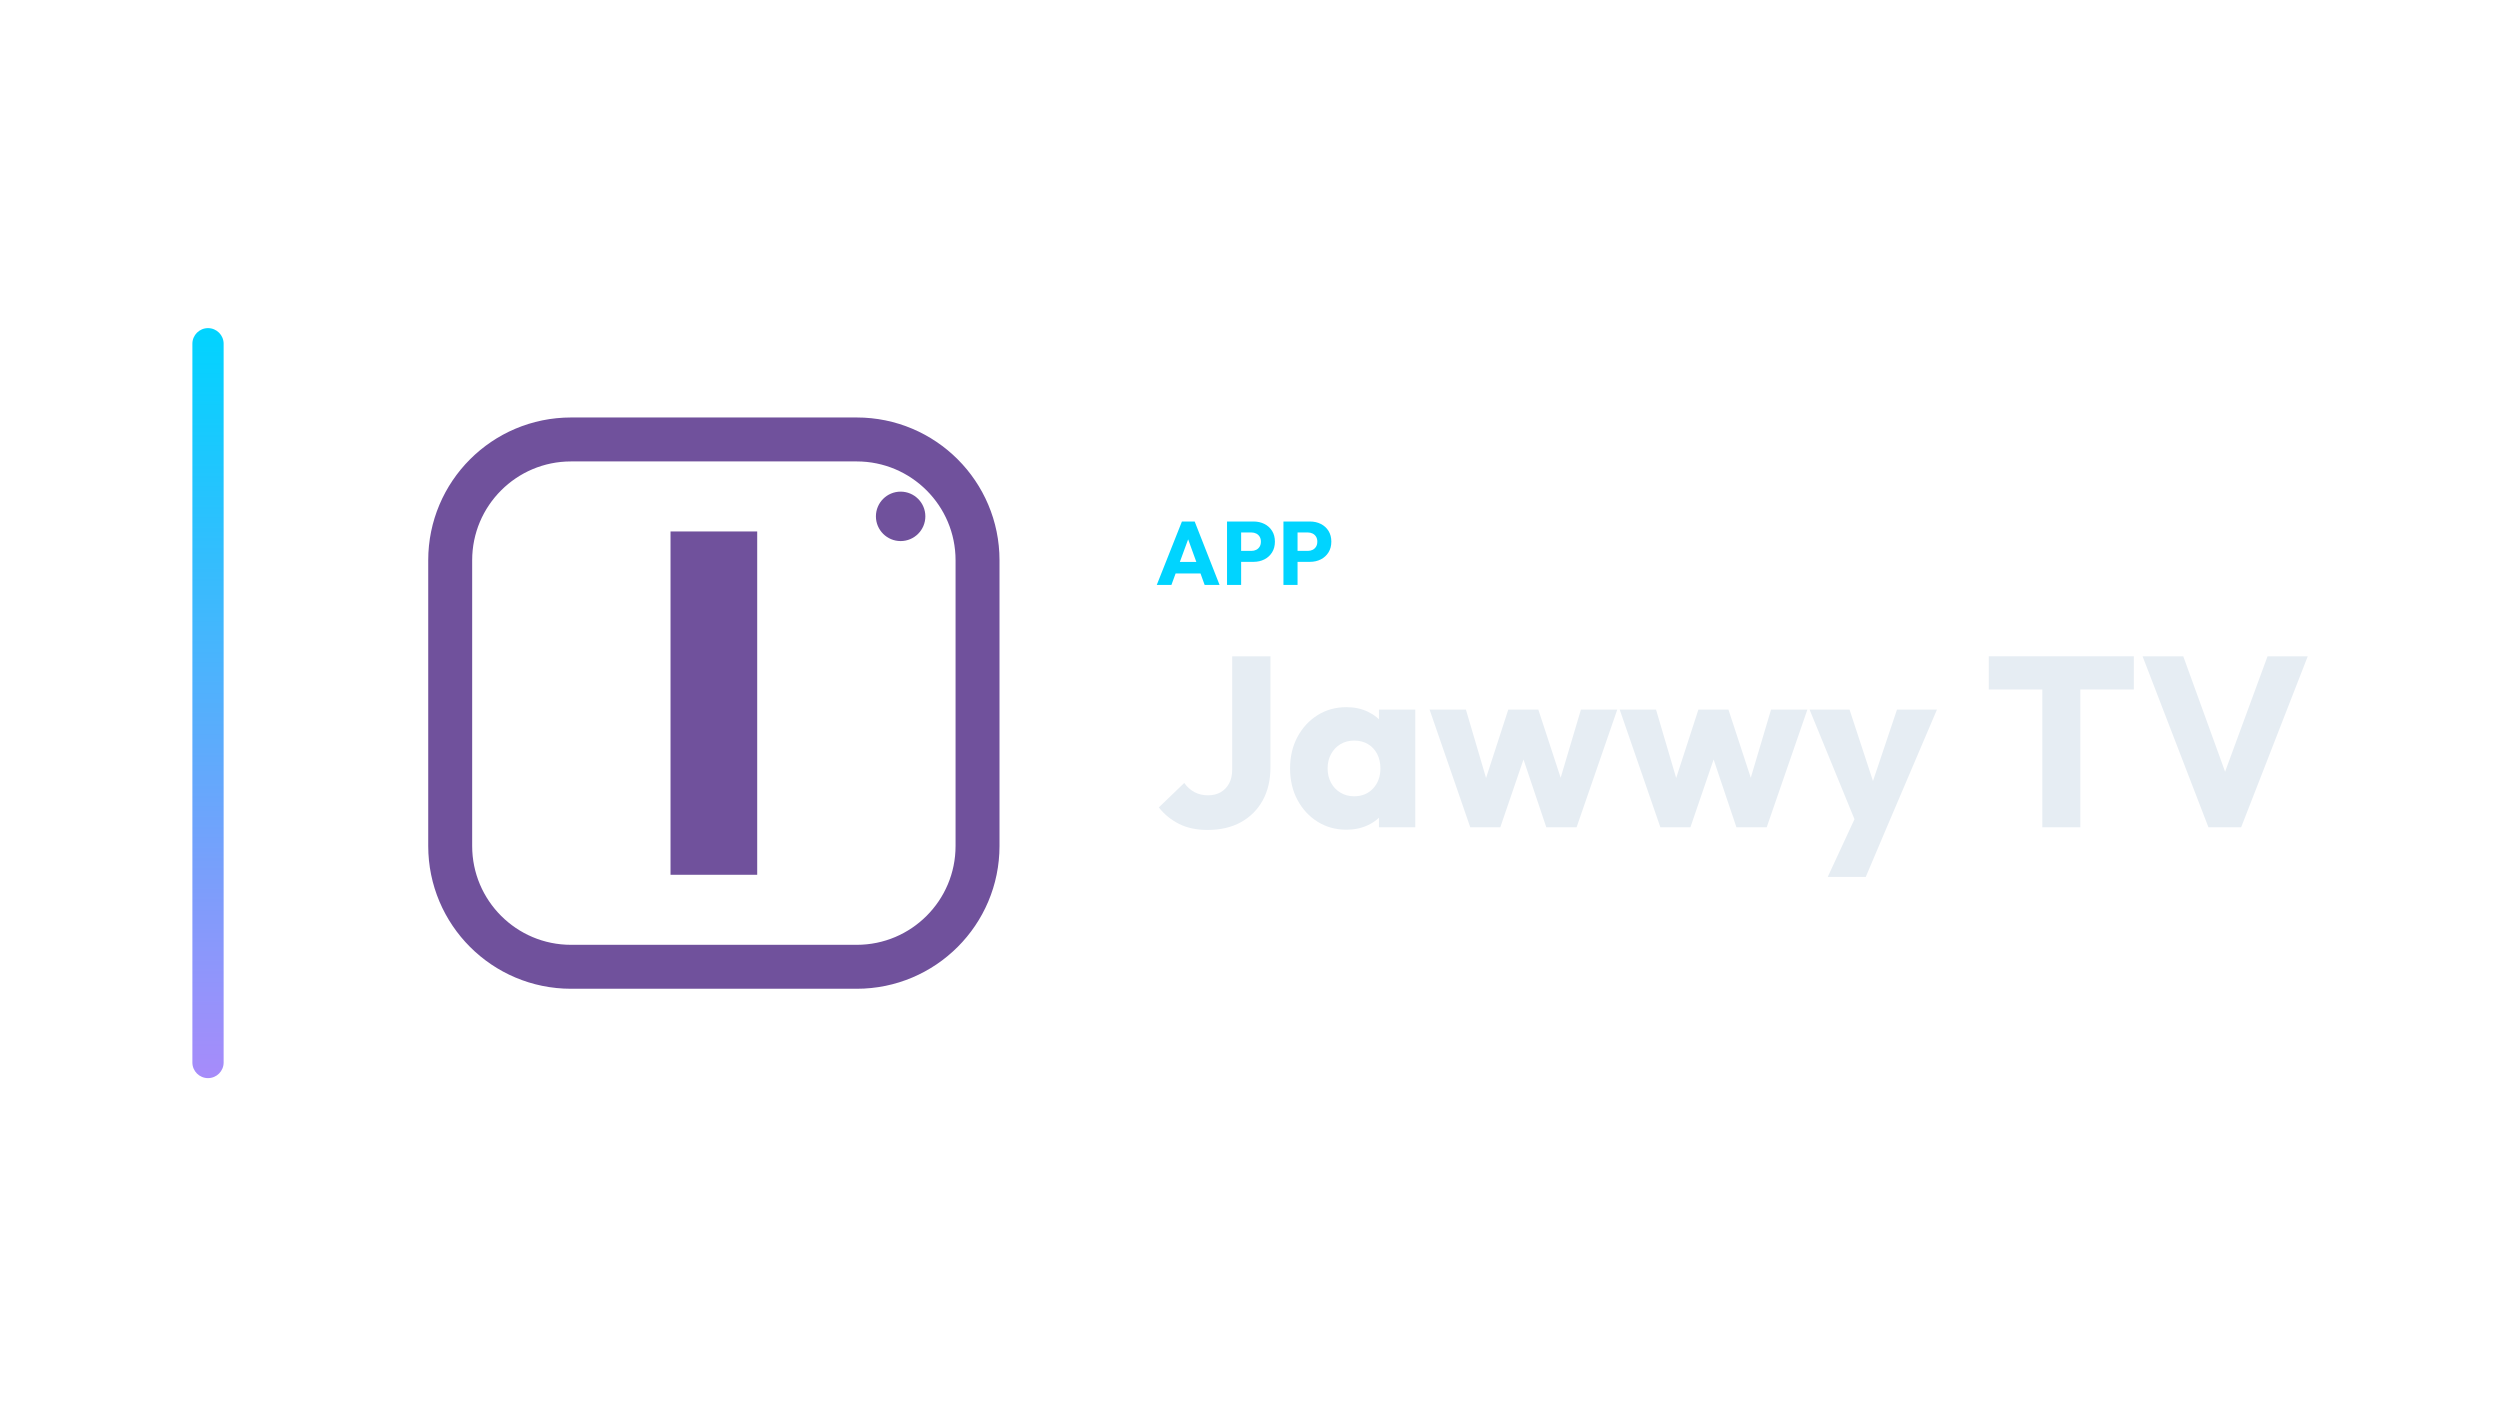
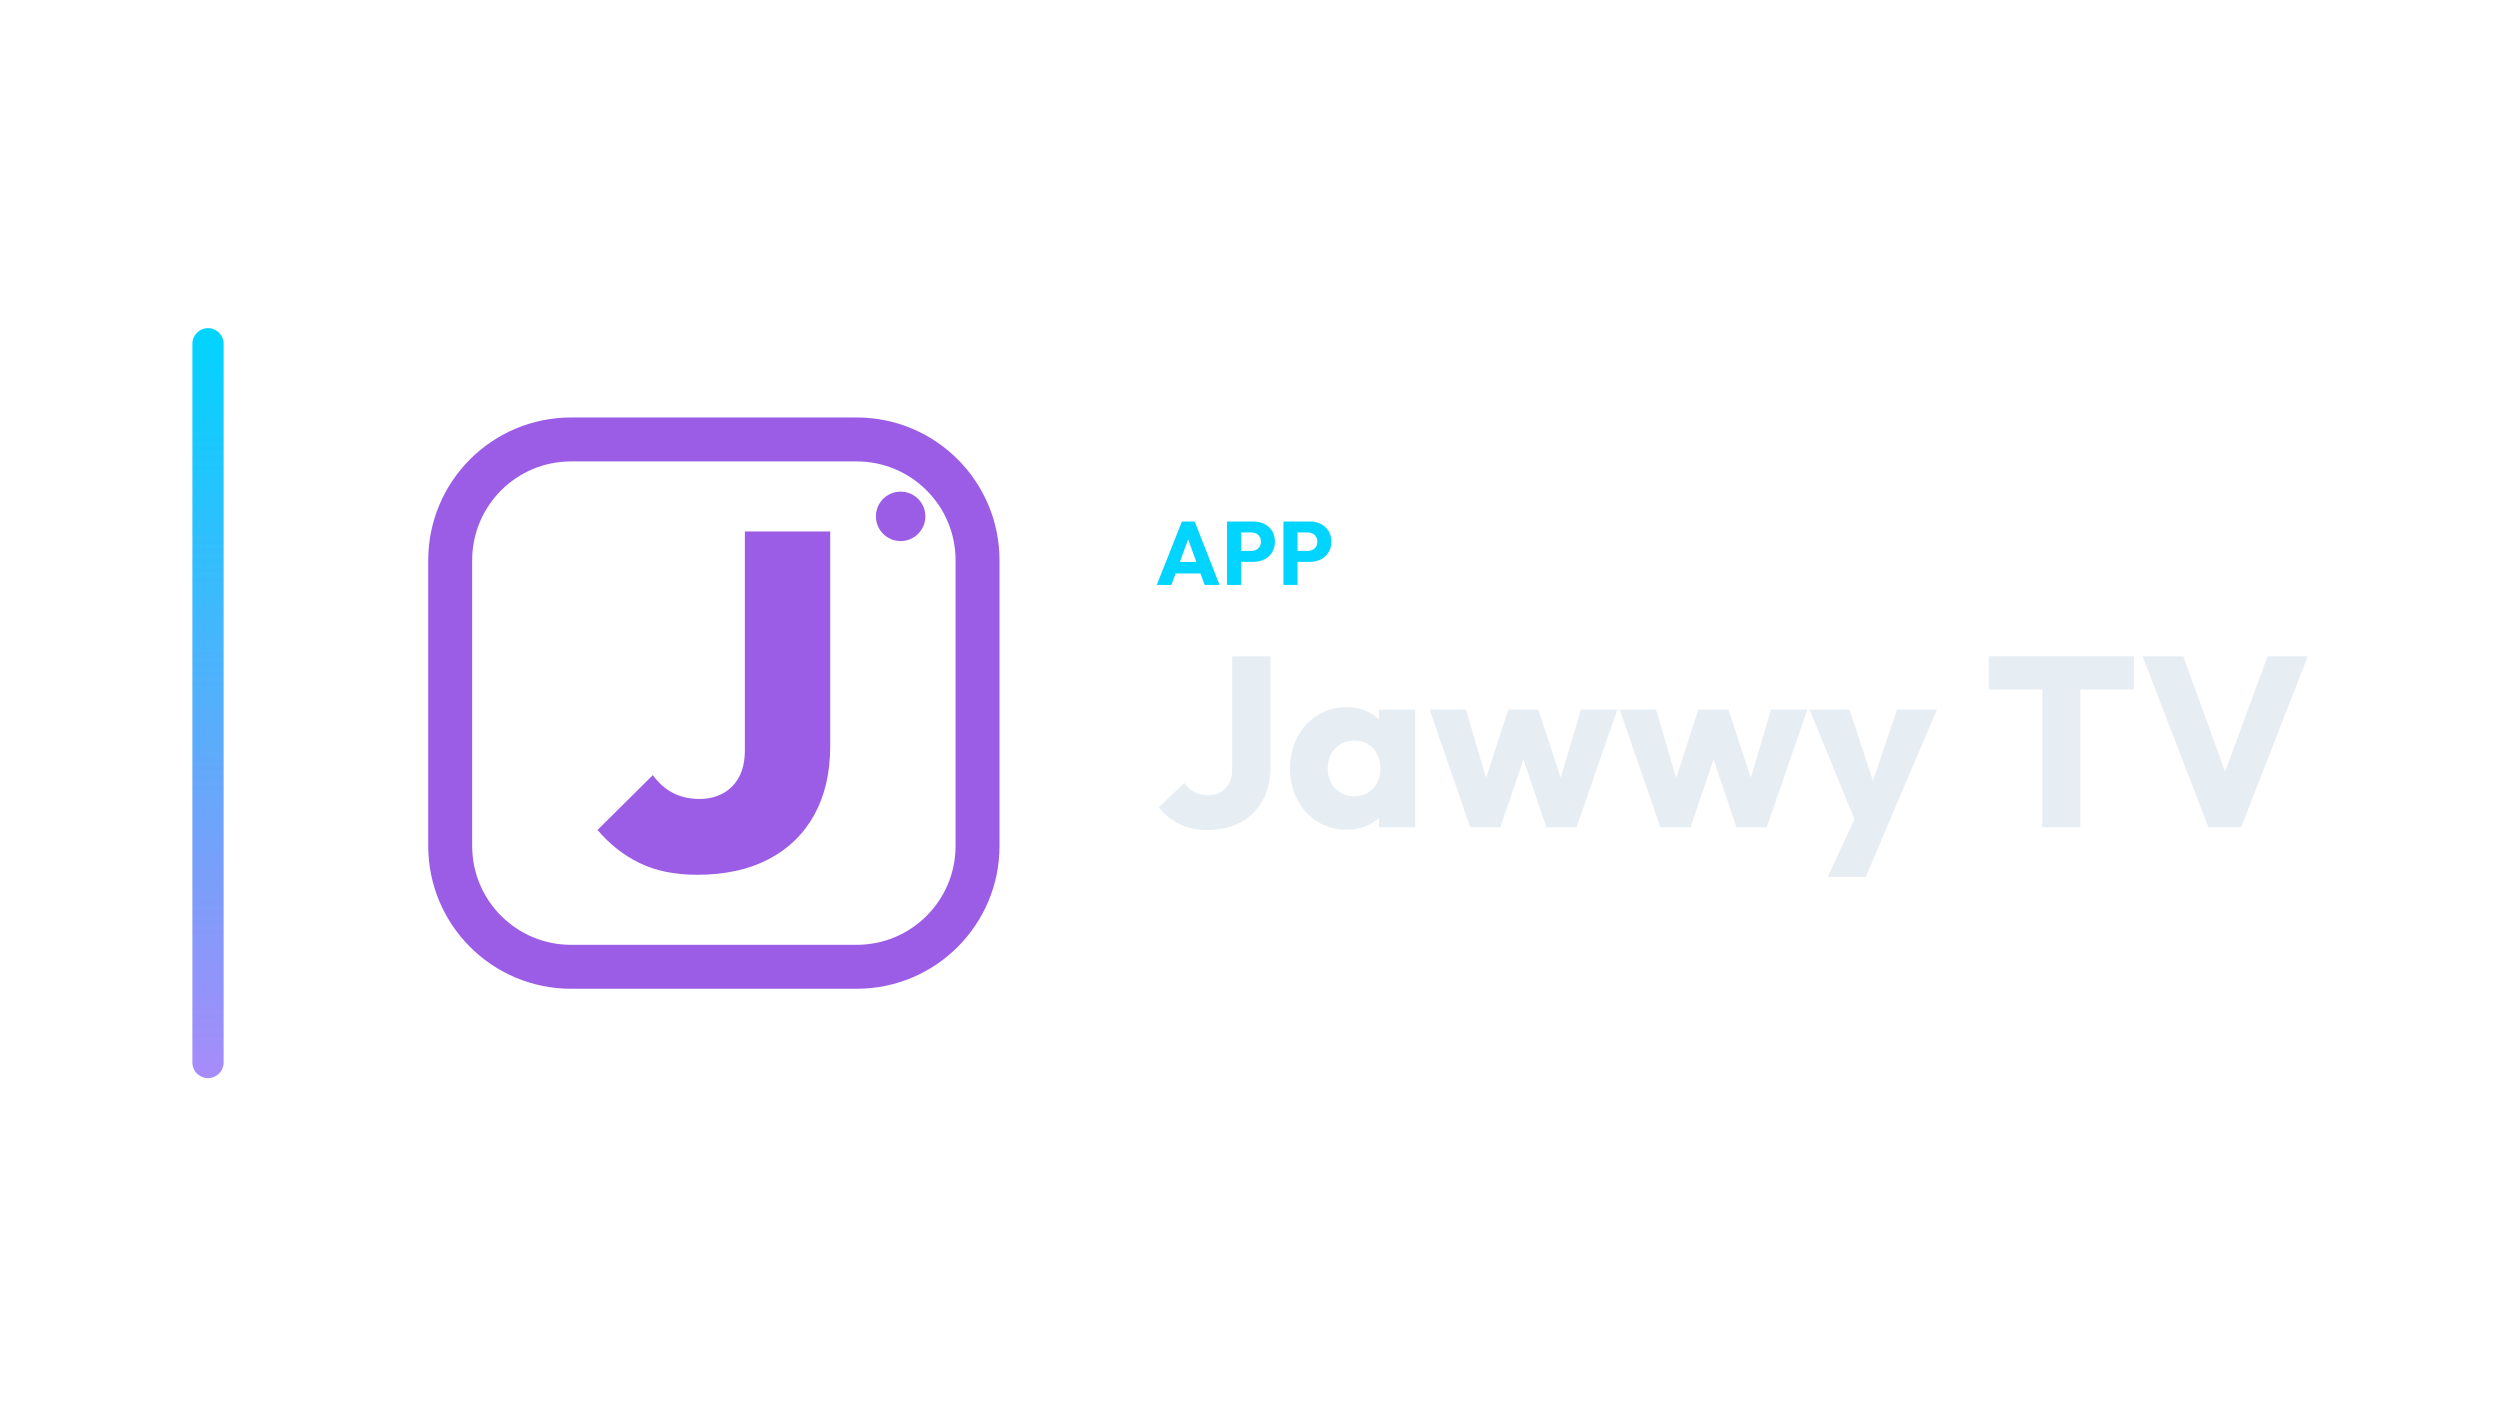
<svg xmlns="http://www.w3.org/2000/svg" width="1280" height="720" viewBox="0 0 1280 720">
  <g transform="translate(28.5,0.0)">
    <defs>
      <linearGradient id="cbRail" x1="0" y1="0" x2="0" y2="1">
        <stop offset="0%" stop-color="#00d4ff" />
        <stop offset="100%" stop-color="#a78bfa" />
      </linearGradient>
    </defs>
    <rect x="70" y="168" width="16" height="384" rx="8.0" fill="url(#cbRail)" />
    <g transform="translate(157,180) scale(0.70312)">
-       <rect x="64" y="64" width="384" height="384" rx="88" fill="none" stroke="#70519C" stroke-width="32.0" stroke-linecap="round" stroke-linejoin="round" />
-       <path d="M224.441 381.0V131.0H287.559V381.0Z" fill="#70519C" stroke="none" />
-       <circle cx="392" cy="120" r="18" fill="#70519C" stroke="none" />
+       <rect x="64" y="64" width="384" height="384" rx="88" fill="none" stroke="#9B5DE5" stroke-width="32.0" stroke-linecap="round" stroke-linejoin="round" />
+       <path d="M243.847 381.0Q219.542 381.0 202.007 372.493Q184.472 363.986 171.278 348.361L211.556 308.431Q217.806 317.111 226.312 321.451Q234.819 325.792 245.583 325.792Q254.958 325.792 262.424 321.799Q269.889 317.806 274.229 309.993Q278.569 302.181 278.569 290.028V131.0H340.722V287.25Q340.722 316.417 329.09 337.424Q317.458 358.431 295.757 369.715Q274.056 381.0 243.847 381.0Z" fill="#9B5DE5" stroke="none" />
+       <circle cx="392" cy="120" r="18" fill="#9B5DE5" stroke="none" />
    </g>
    <path d="M563.764 299.49 576.644 267.014H583.176L595.918 299.49H588.282L578.53 272.534H581.152L571.262 299.49ZM571.078 293.602V287.714H588.788V293.602Z" fill="#00d4ff" stroke="none" />
    <path d="M605.256 287.668V282.056H612.248Q613.582 282.056 614.686 281.504Q615.79 280.952 616.434 279.894Q617.078 278.836 617.078 277.318Q617.078 275.846 616.434 274.788Q615.79 273.73 614.686 273.178Q613.582 272.626 612.248 272.626H605.256V267.014H613.306Q616.388 267.014 618.872 268.256Q621.356 269.498 622.805 271.821Q624.254 274.144 624.254 277.318Q624.254 280.492 622.805 282.815Q621.356 285.138 618.872 286.403Q616.388 287.668 613.306 287.668ZM599.736 299.49V267.014H606.958V299.49Z" fill="#00d4ff" stroke="none" />
    <path d="M634.144 287.668V282.056H641.136Q642.47 282.056 643.574 281.504Q644.678 280.952 645.322 279.894Q645.966 278.836 645.966 277.318Q645.966 275.846 645.322 274.788Q644.678 273.73 643.574 273.178Q642.47 272.626 641.136 272.626H634.144V267.014H642.194Q645.276 267.014 647.76 268.256Q650.244 269.498 651.693 271.821Q653.142 274.144 653.142 277.318Q653.142 280.492 651.693 282.815Q650.244 285.138 647.76 286.403Q645.276 287.668 642.194 287.668ZM628.624 299.49V267.014H635.846V299.49Z" fill="#00d4ff" stroke="none" />
    <path d="M589.734 424.934Q581.426 424.934 575.288 421.896Q569.15 418.858 564.81 413.402L577.83 400.878Q580.062 403.978 583.1 405.59Q586.138 407.202 589.982 407.202Q593.702 407.202 596.43 405.652Q599.158 404.102 600.77 401.188Q602.382 398.274 602.382 393.934V336.026H621.974V392.818Q621.974 402.614 618.006 409.806Q614.038 416.998 606.846 420.966Q599.654 424.934 589.734 424.934Z" fill="#E6EDF3" stroke="none" />
    <path d="M660.91 424.81Q652.602 424.81 646.092 420.718Q639.582 416.626 635.8 409.558Q632.018 402.49 632.018 393.438Q632.018 384.386 635.8 377.318Q639.582 370.25 646.092 366.158Q652.602 362.066 660.91 362.066Q666.986 362.066 671.884 364.422Q676.782 366.778 679.882 370.932Q682.982 375.086 683.354 380.418V406.458Q682.982 411.79 679.944 415.944Q676.906 420.098 671.946 422.454Q666.986 424.81 660.91 424.81ZM664.754 407.698Q670.83 407.698 674.55 403.668Q678.27 399.638 678.27 393.438Q678.27 389.222 676.596 385.998Q674.922 382.774 671.884 380.976Q668.846 379.178 664.878 379.178Q660.91 379.178 657.872 380.976Q654.834 382.774 653.036 385.998Q651.238 389.222 651.238 393.438Q651.238 397.53 652.974 400.754Q654.71 403.978 657.81 405.838Q660.91 407.698 664.754 407.698ZM677.526 423.57V407.326L680.378 392.694L677.526 378.062V363.306H696.126V423.57Z" fill="#E6EDF3" stroke="none" />
    <path d="M724.274 423.57 703.442 363.306H722.042L734.938 407.078L729.482 407.202L743.742 363.306H759.118L773.502 407.202L767.922 407.078L780.942 363.306H799.542L778.71 423.57H763.21L749.198 381.906H753.91L739.65 423.57Z" fill="#E6EDF3" stroke="none" />
    <path d="M821.614 423.57 800.782 363.306H819.382L832.278 407.078L826.822 407.202L841.082 363.306H856.458L870.842 407.202L865.262 407.078L878.282 363.306H896.882L876.05 423.57H860.55L846.538 381.906H851.25L836.99 423.57Z" fill="#E6EDF3" stroke="none" />
    <path d="M922.798 423.818 897.998 363.306H918.458L934.206 411.294H926.642L942.762 363.306H963.222L937.43 423.818ZM907.298 448.99 925.402 409.93 937.43 423.818 926.766 448.99Z" fill="#E6EDF3" stroke="none" />
    <path d="M1017.162 423.57V337.266H1036.63V423.57ZM989.758 353.014V336.026H1064.034V353.014Z" fill="#E6EDF3" stroke="none" />
    <path d="M1102.226 423.57 1068.498 336.026H1089.33L1114.998 406.83H1106.442L1132.482 336.026H1153.066L1118.966 423.57Z" fill="#E6EDF3" stroke="none" />
  </g>
</svg>
